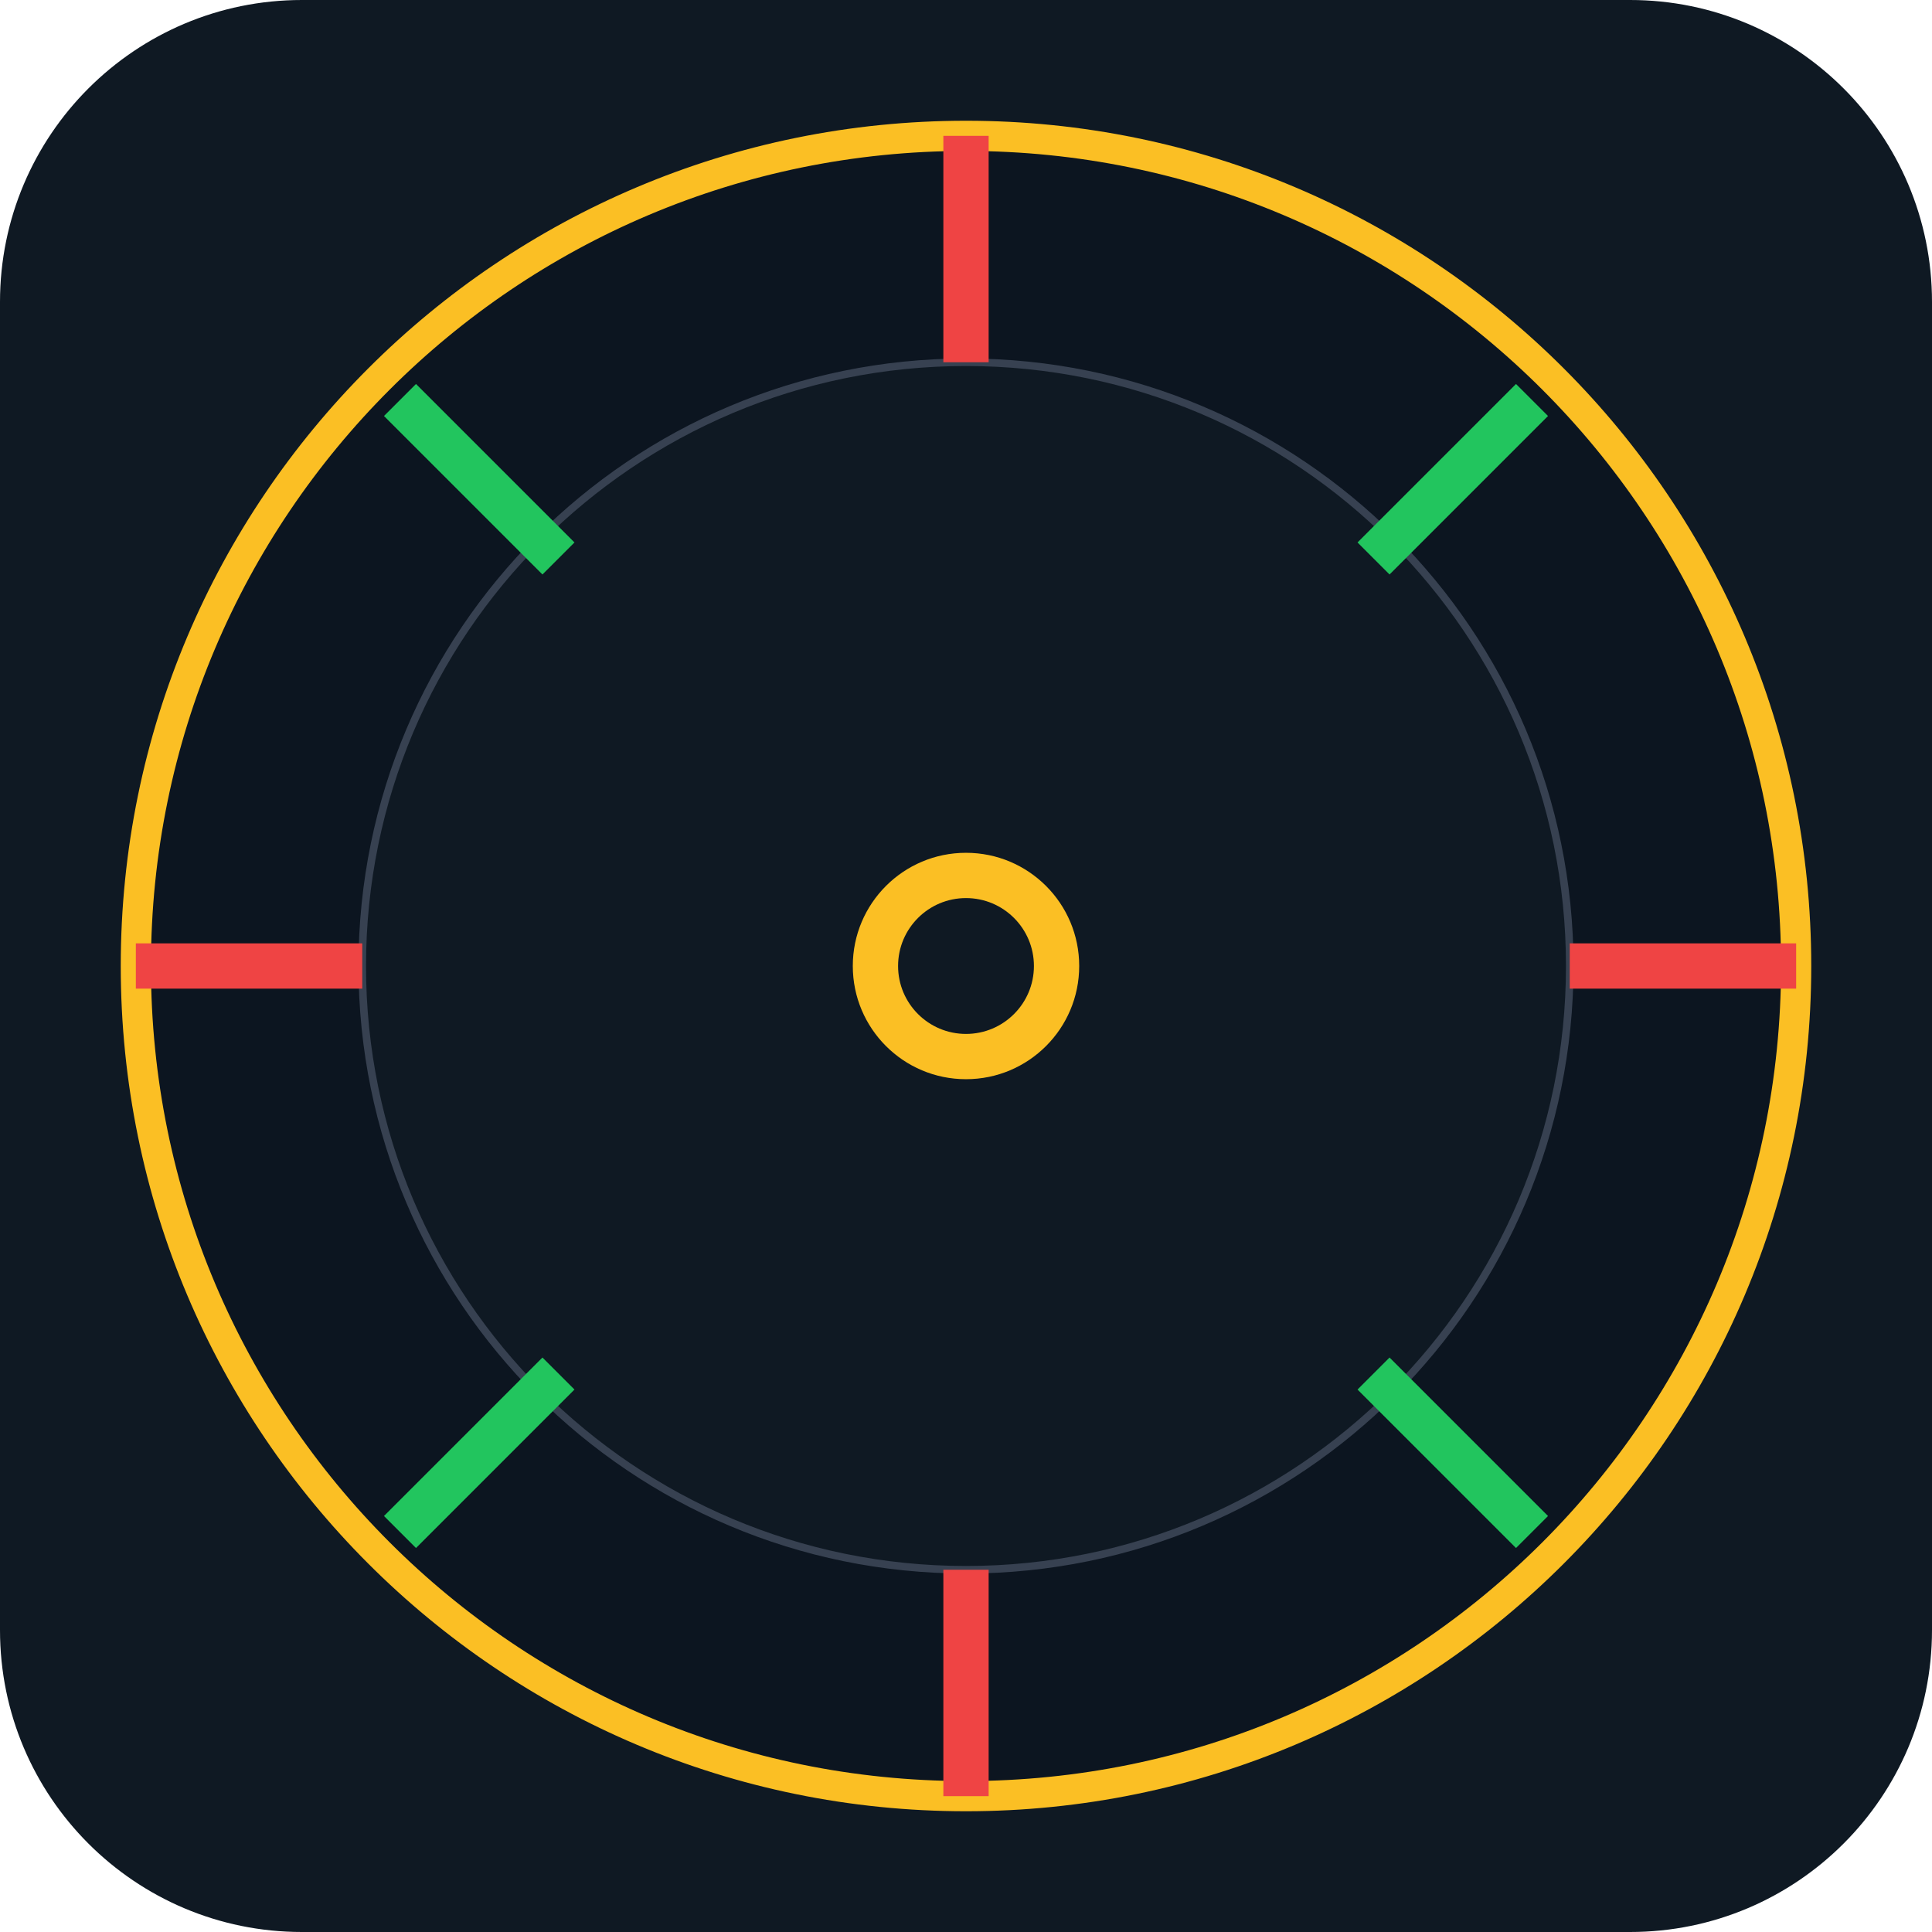
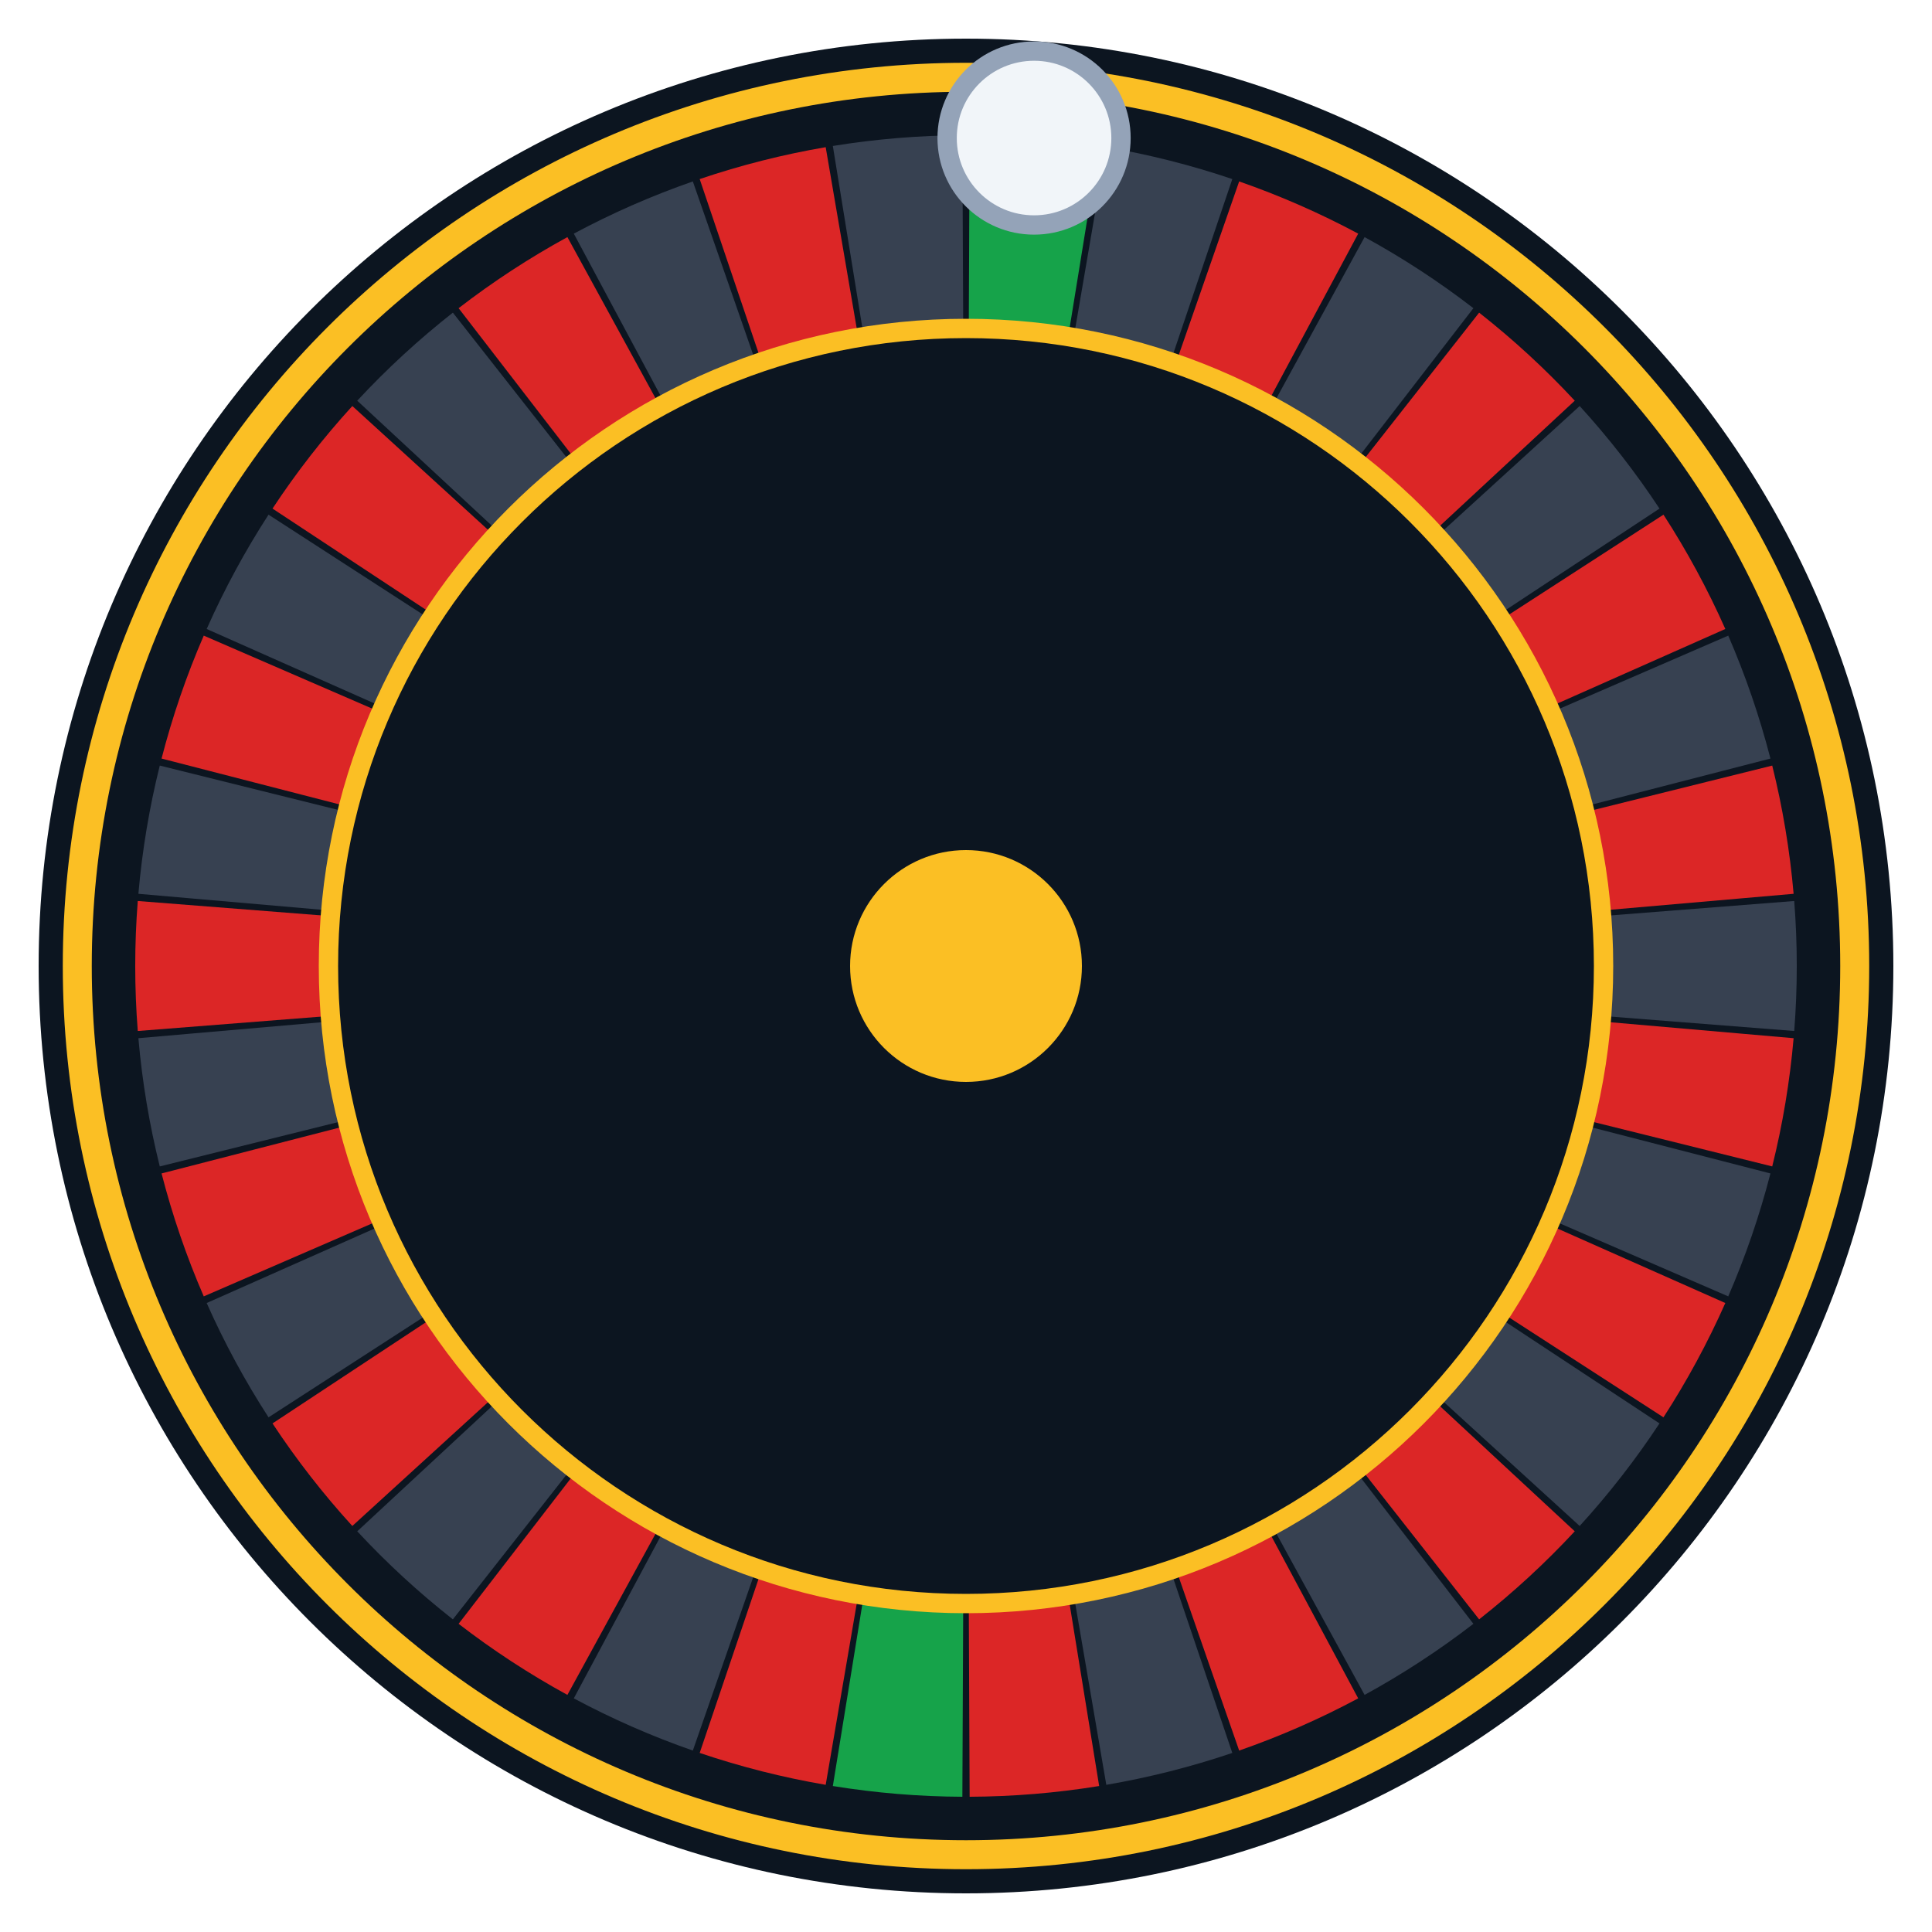
- <svg xmlns="http://www.w3.org/2000/svg" viewBox="0 0 512 512">
-   <rect width="512" height="512" fill="#0f1923" rx="80" />
-   <circle cx="256" cy="256" r="220" fill="#0c1520" stroke="#fbbf24" stroke-width="8" />
-   <circle cx="256" cy="256" r="160" fill="#0f1923" stroke="#374151" stroke-width="2" />
-   <circle cx="256" cy="256" r="30" fill="#fbbf24" />
-   <circle cx="256" cy="256" r="18" fill="#0f1923" />
-   <g stroke-width="12" fill="none">
-     <path d="M256 36 L256 96" stroke="#ef4444" />
-     <path d="M256 416 L256 476" stroke="#ef4444" />
-     <path d="M36 256 L96 256" stroke="#ef4444" />
-     <path d="M416 256 L476 256" stroke="#ef4444" />
-     <path d="M106 106 L148 148" stroke="#22c55e" />
-     <path d="M364 364 L406 406" stroke="#22c55e" />
-     <path d="M406 106 L364 148" stroke="#22c55e" />
-     <path d="M148 364 L106 406" stroke="#22c55e" />
-   </g>
+ <svg xmlns="http://www.w3.org/2000/svg" viewBox="0 0 100 100">
+   <circle cx="50" cy="50" r="48" fill="#0c1520" />
+   <circle cx="50" cy="50" r="46" fill="none" stroke="#fbbf24" stroke-width="1.5" />
+   <path d="M50.166 12.000 A38 38 0 0 1 56.091 12.491" fill="none" stroke="#16a34a" stroke-width="10" />
+   <path d="M56.418 12.546 A38 38 0 0 1 62.182 14.005" fill="none" stroke="#374151" stroke-width="10" />
+   <path d="M62.495 14.113 A38 38 0 0 1 67.940 16.501" fill="none" stroke="#dc2626" stroke-width="10" />
+   <path d="M68.232 16.659 A38 38 0 0 1 73.209 19.911" fill="none" stroke="#374151" stroke-width="10" />
+   <path d="M73.471 20.115 A38 38 0 0 1 77.845 24.142" fill="none" stroke="#dc2626" stroke-width="10" />
+   <path d="M78.070 24.386 A38 38 0 0 1 81.721 29.077" fill="none" stroke="#374151" stroke-width="10" />
+   <path d="M81.903 29.355 A38 38 0 0 1 84.732 34.584" fill="none" stroke="#dc2626" stroke-width="10" />
+   <path d="M84.866 34.888 A38 38 0 0 1 86.796 40.511" fill="none" stroke="#374151" stroke-width="10" />
+   <path d="M86.878 40.832 A38 38 0 0 1 87.856 46.697" fill="none" stroke="#dc2626" stroke-width="10" />
+   <path d="M87.884 47.027 A38 38 0 0 1 87.884 52.973" fill="none" stroke="#374151" stroke-width="10" />
+   <path d="M87.856 53.303 A38 38 0 0 1 86.878 59.168" fill="none" stroke="#dc2626" stroke-width="10" />
+   <path d="M86.796 59.489 A38 38 0 0 1 84.866 65.112" fill="none" stroke="#374151" stroke-width="10" />
+   <path d="M84.732 65.416 A38 38 0 0 1 81.903 70.645" fill="none" stroke="#dc2626" stroke-width="10" />
+   <path d="M81.721 70.923 A38 38 0 0 1 78.070 75.614" fill="none" stroke="#374151" stroke-width="10" />
+   <path d="M77.845 75.858 A38 38 0 0 1 73.471 79.885" fill="none" stroke="#dc2626" stroke-width="10" />
+   <path d="M73.209 80.089 A38 38 0 0 1 68.232 83.341" fill="none" stroke="#374151" stroke-width="10" />
+   <path d="M67.940 83.499 A38 38 0 0 1 62.495 85.887" fill="none" stroke="#dc2626" stroke-width="10" />
+   <path d="M62.182 85.995 A38 38 0 0 1 56.418 87.454" fill="none" stroke="#374151" stroke-width="10" />
+   <path d="M56.091 87.509 A38 38 0 0 1 50.166 88.000" fill="none" stroke="#dc2626" stroke-width="10" />
+   <path d="M49.834 88.000 A38 38 0 0 1 43.909 87.509" fill="none" stroke="#16a34a" stroke-width="10" />
+   <path d="M43.582 87.454 A38 38 0 0 1 37.818 85.995" fill="none" stroke="#dc2626" stroke-width="10" />
+   <path d="M37.505 85.887 A38 38 0 0 1 32.060 83.499" fill="none" stroke="#374151" stroke-width="10" />
+   <path d="M31.768 83.341 A38 38 0 0 1 26.791 80.089" fill="none" stroke="#dc2626" stroke-width="10" />
+   <path d="M26.529 79.885 A38 38 0 0 1 22.155 75.858" fill="none" stroke="#374151" stroke-width="10" />
+   <path d="M21.930 75.614 A38 38 0 0 1 18.279 70.923" fill="none" stroke="#dc2626" stroke-width="10" />
+   <path d="M18.097 70.645 A38 38 0 0 1 15.268 65.416" fill="none" stroke="#374151" stroke-width="10" />
+   <path d="M15.134 65.112 A38 38 0 0 1 13.204 59.489" fill="none" stroke="#dc2626" stroke-width="10" />
+   <path d="M13.122 59.168 A38 38 0 0 1 12.144 53.303" fill="none" stroke="#374151" stroke-width="10" />
+   <path d="M12.116 52.973 A38 38 0 0 1 12.116 47.027" fill="none" stroke="#dc2626" stroke-width="10" />
+   <path d="M12.144 46.697 A38 38 0 0 1 13.122 40.832" fill="none" stroke="#374151" stroke-width="10" />
+   <path d="M13.204 40.511 A38 38 0 0 1 15.134 34.888" fill="none" stroke="#dc2626" stroke-width="10" />
+   <path d="M15.268 34.584 A38 38 0 0 1 18.097 29.355" fill="none" stroke="#374151" stroke-width="10" />
+   <path d="M18.279 29.077 A38 38 0 0 1 21.930 24.386" fill="none" stroke="#dc2626" stroke-width="10" />
+   <path d="M22.155 24.142 A38 38 0 0 1 26.529 20.115" fill="none" stroke="#374151" stroke-width="10" />
+   <path d="M26.791 19.911 A38 38 0 0 1 31.768 16.659" fill="none" stroke="#dc2626" stroke-width="10" />
+   <path d="M32.060 16.501 A38 38 0 0 1 37.505 14.113" fill="none" stroke="#374151" stroke-width="10" />
+   <path d="M37.818 14.005 A38 38 0 0 1 43.582 12.546" fill="none" stroke="#dc2626" stroke-width="10" />
+   <path d="M43.909 12.491 A38 38 0 0 1 49.834 12.000" fill="none" stroke="#374151" stroke-width="10" />
+   <circle cx="50" cy="50" r="33" fill="#0c1520" stroke="#fbbf24" stroke-width="1" />
+   <circle cx="50" cy="50" r="6" fill="#fbbf24" />
+   <circle cx="53.523" cy="7.145" r="4.5" fill="#f1f5f9" stroke="#94a3b8" stroke-width="1" />
</svg>
